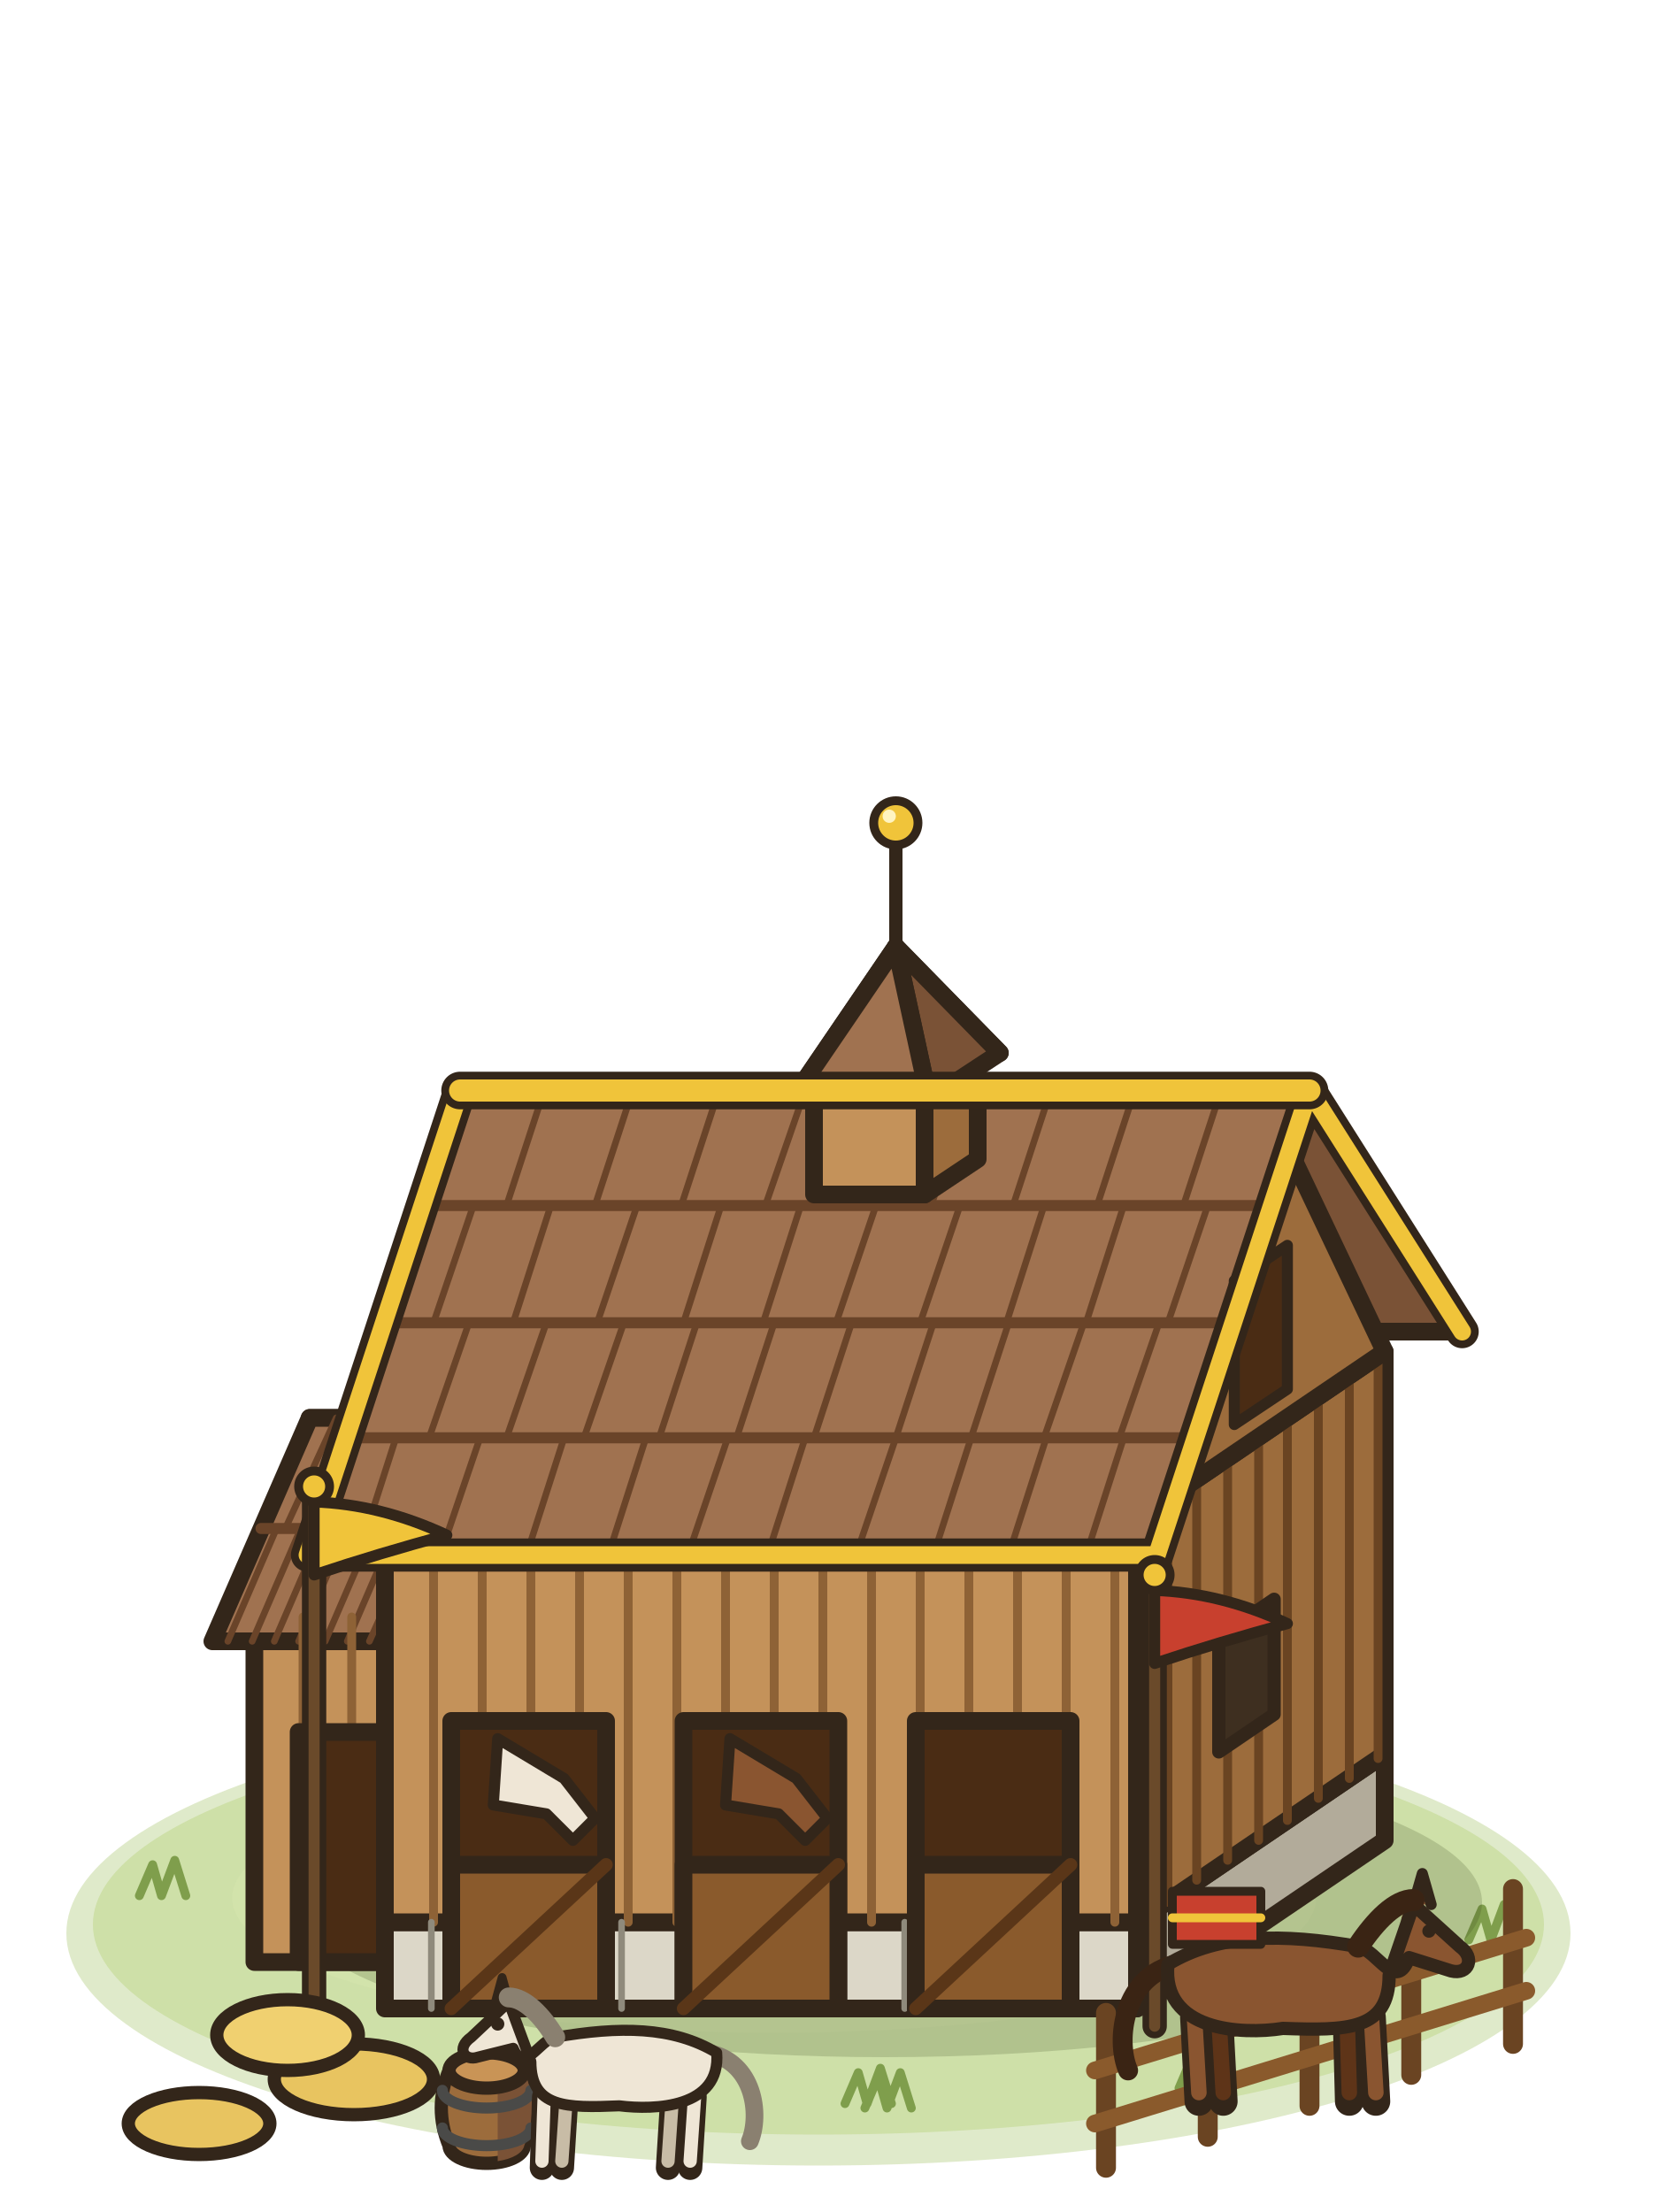
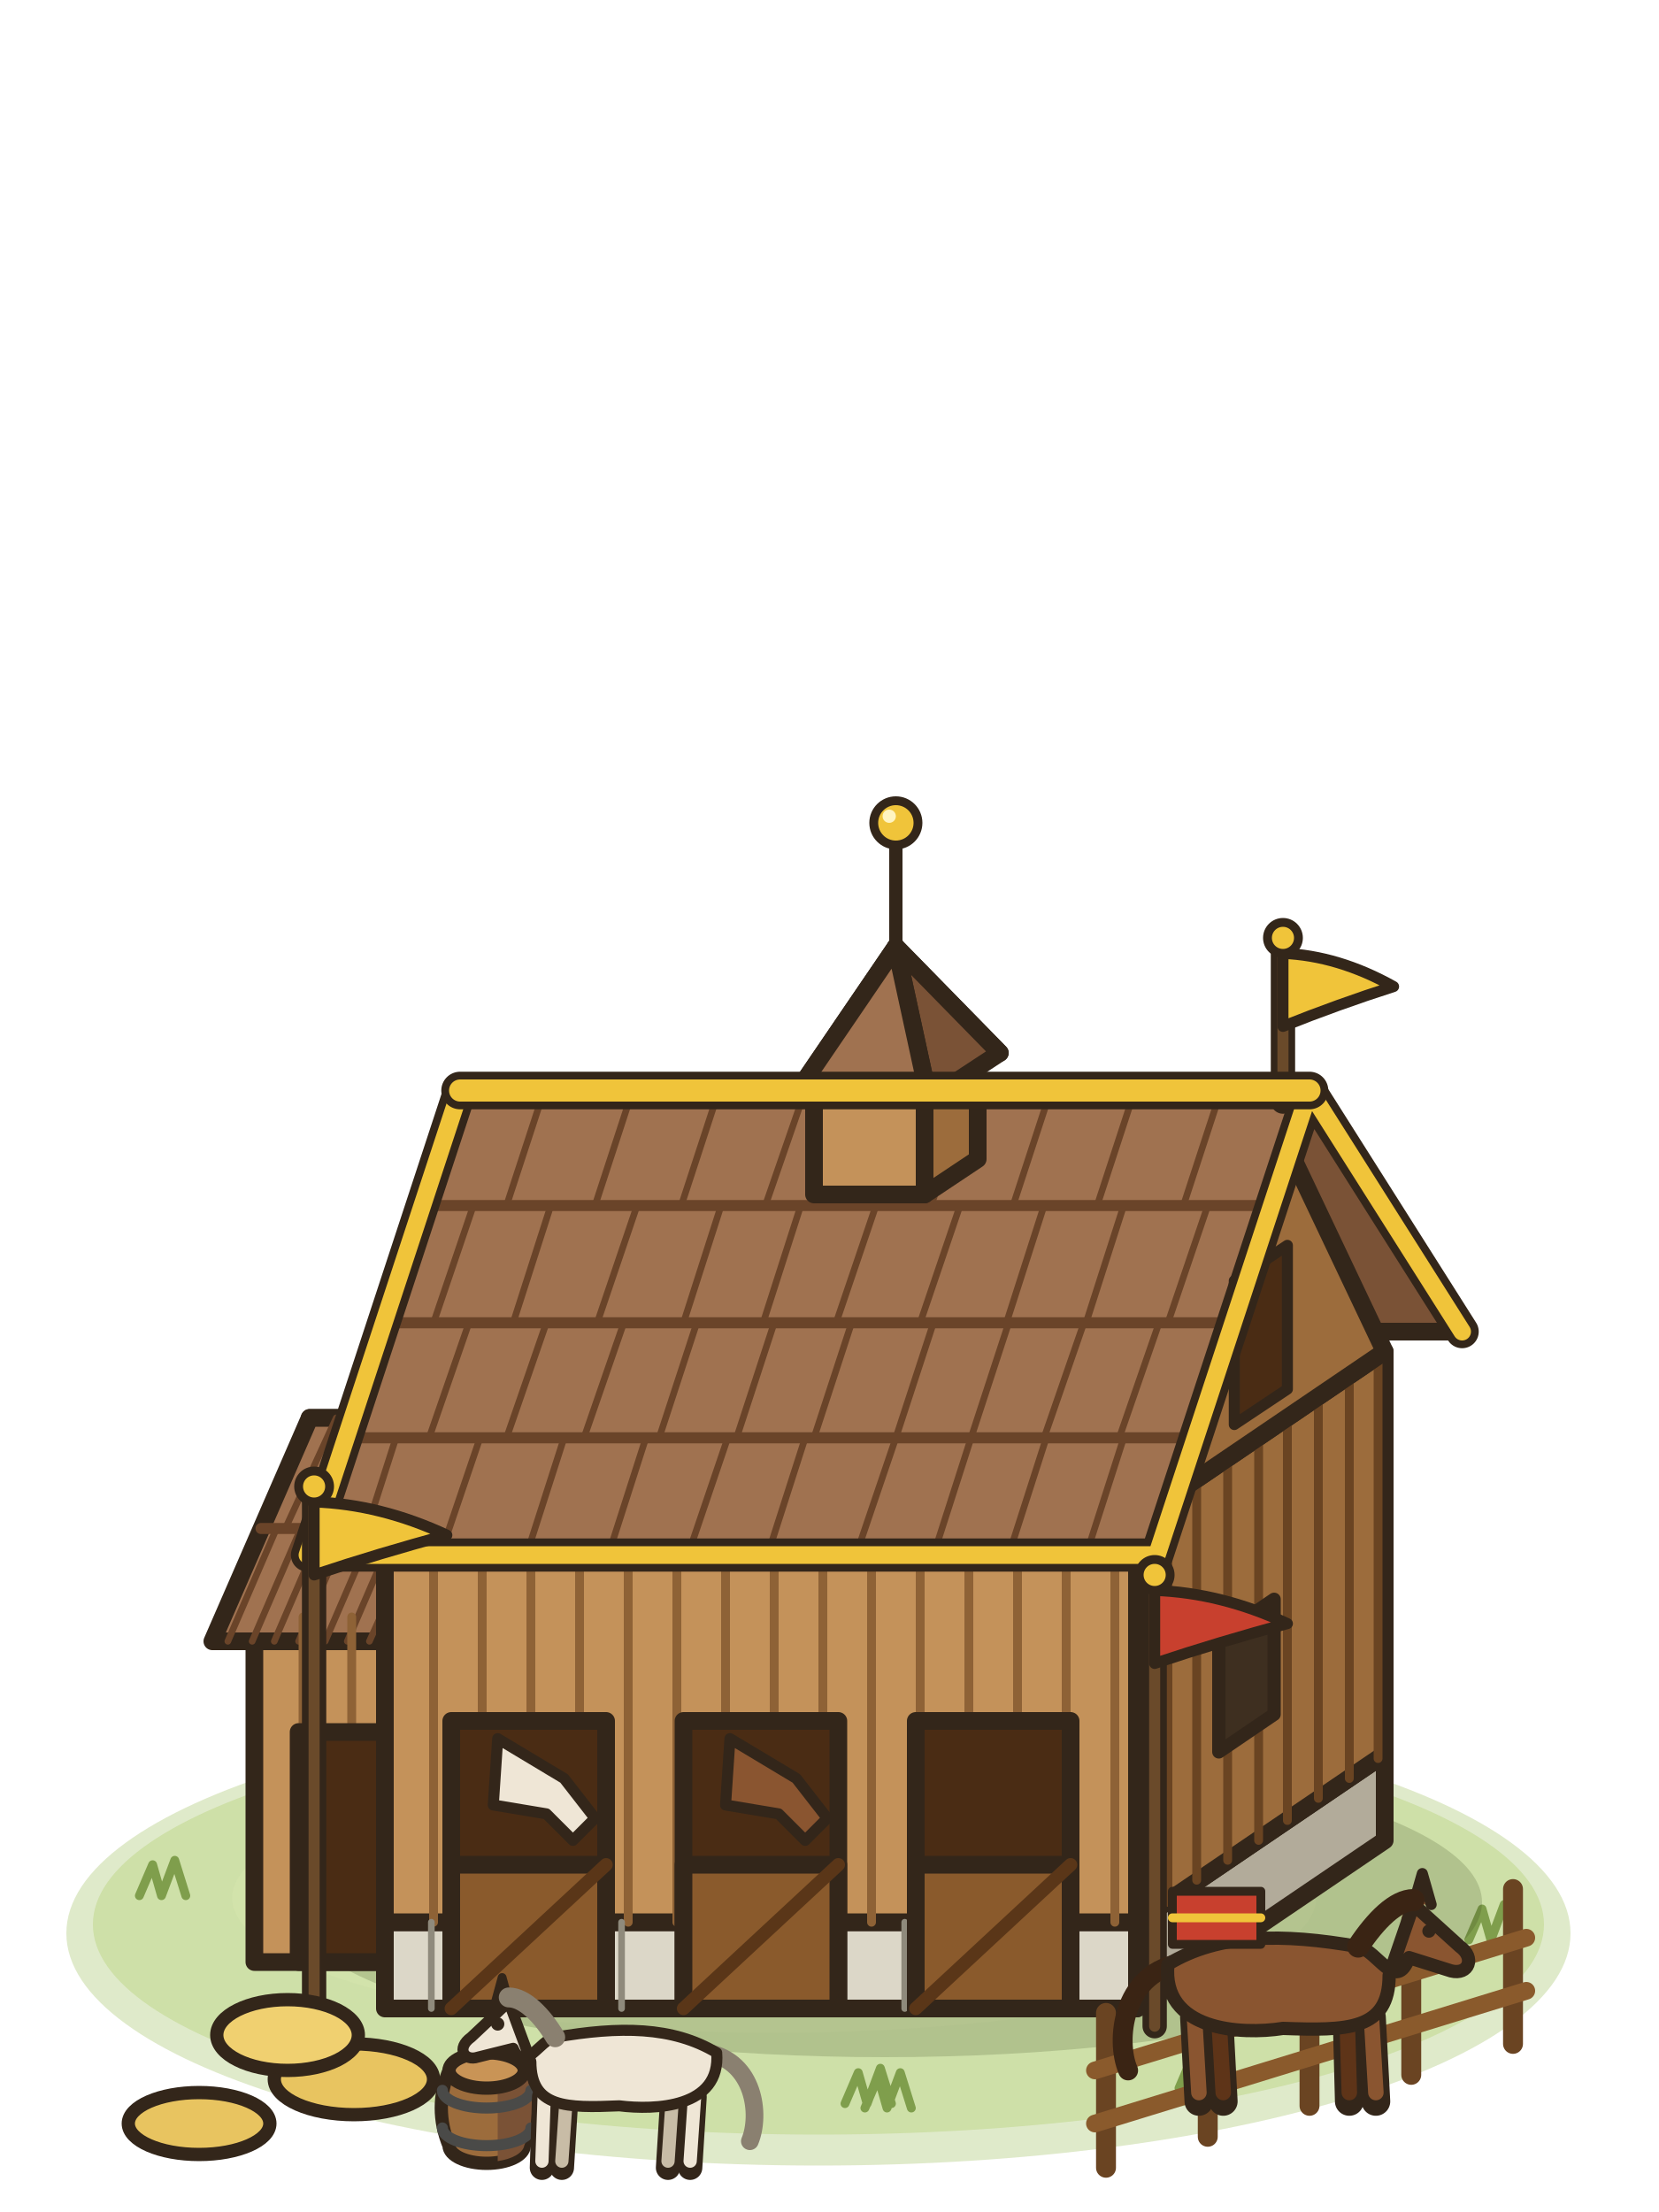
<svg xmlns="http://www.w3.org/2000/svg" viewBox="0 0 75 100">
  <g stroke="#33261a" stroke-width=".8" stroke-linejoin="round" stroke-linecap="round">
    <ellipse cx="37" cy="87.4" rx="34" ry="10.5" fill="#b9d08a" stroke="none" opacity=".45" />
    <ellipse cx="37" cy="87" rx="32.8" ry="9.5" fill="#c8dc9c" stroke="none" opacity=".75" />
    <ellipse cx="35" cy="85.8" rx="24.5" ry="6.1" fill="#d4e4ac" stroke="none" opacity=".7" />
    <path d="M38.2,95.1l.6-1.4,.4,1.4,.6-1.6,.5,1.6m-27.7-12.6l.6-1.4,.4,1.4,.6-1.6,.5,1.6m51.7,5.2l.6-1.4,.4,1.4,.6-1.6,.5,1.6m-29.4,7.6l.6-1.4,.4,1.4,.6-1.6,.5,1.6m9.7-15.7l.6-1.4,.4,1.4,.6-1.6,.5,1.6m.3,14.8l.6-1.4,.4,1.4,.6-1.6,.5,1.6m-49.1-8.7l.6-1.4,.4,1.4,.6-1.6,.5,1.6" fill="none" stroke="#7f9e4c" stroke-width=".4" />
    <ellipse cx="40" cy="86" rx="27" ry="7" fill="#2a3a10" stroke="none" opacity=".18" />
    <path d="M20.5,88.7l7.5-5.1,0-15.6-7.5,5.1Z" fill="#9c6c3c" />
    <path d="M11.5,88.7l9,0,0-15.6-9,0Z" fill="#c4925a" />
    <path d="M14,64.1l11.4,0,4.5,3.4-11.4,0Z" fill="#7a5236" />
    <path d="M20.5,73.1 28,68 24.2,64.1Z" fill="#9c6c3c" />
    <path d="M9.6,74.2l11.4,0,4.4-10.1-11.4,0Z" fill="#a07250" />
    <path d="M11.8,69.1l11.4,0" fill="none" stroke="#6a4429" stroke-width=".5" />
    <path d="M10.3,74.2l2.2-5.1m-1.1,5.1l2.2-5.1m-1.2,5.1l2.2-5.1m-1.1,5.1l2.2-5.1m-1,5.1l2.2-5.1m-1.2,5.1l2.2-5.1m-1.2,5.1l2.3-5.1m-1.2,5.1l2.2-5.1m-1.2,5.1l2.2-5.1m-1,5.1l2.2-5.1m-9.3,0l2.3-5m-1.1,5l2.2-5m-1.1,5l2.2-5m-1.1,5l2.3-5m-1.3,5l2.3-5m-1.2,5l2.2-5m-1.1,5l2.2-5m-1.2,5l2.2-5m-1.1,5l2.2-5m-1.2,5l2.3-5" fill="none" stroke="#6a4429" stroke-width=".3" />
    <path d="M29.9,67.5l-4.5-3.4" fill="none" stroke-width=".8" />
    <path d="M13.7,88.7l0-15.6m2.2,15.6l0-15.6m2.2,15.6l0-15.6" fill="none" stroke="#8e6236" stroke-width=".4" />
    <path d="M13.5,88.7l5,0,0-10.4-5,0Z" fill="#4a2c14" />
    <path d="M51.4,90.8l11.2-7.6,0-3.9-11.2,7.6Z" fill="#b2ab9a" />
    <path d="M17.4,90.8l34,0,0-3.9-34,0Z" fill="#dcd7c8" />
    <path d="M51.4,86.9l11.2-7.6,0-18.2-11.2,7.6Z" fill="#9c6c3c" />
    <path d="M17.4,86.9l34,0,0-18.2-34,0Z" fill="#c4925a" />
    <path d="M19.6,86.9l0-18.2m2.2,18.2l0-18.2m2.2,18.2l0-18.2m2.2,18.2l0-18.2m2.2,18.2l0-18.2m2.2,18.2l0-18.2m2.2,18.2l0-18.2m2.2,18.2l0-18.2m2.2,18.2l0-18.2m2.2,18.2l0-18.2m2.2,18.2l0-18.2m2.2,18.2l0-18.2m2.2,18.2l0-18.2m2.2,18.2l0-18.2m2.2,18.2l0-18.2" fill="none" stroke="#8e6236" stroke-width=".4" />
    <path d="M52.8,86l0-18.2m1.3,17.2l0-18.2m1.4,17.3l0-18.2m1.4,17.3l0-18.2m1.3,17.3l0-18.2m1.4,17.2l0-18.2m1.4,17.3l0-18.2m1.3,17.3l0-18.2" fill="none" stroke="#6a4422" stroke-width=".4" />
    <path d="M17.4,69.3l34,0" fill="none" stroke="#5a3618" stroke-width="1" />
    <path d="M19.5,90.8l0-3.9m4.5,3.9l0-3.9m4.1,3.9l0-3.9m4,3.9l0-3.9m3.8,3.9l0-3.9m5,3.9l0-3.9m3.5,3.9l0-3.9m3.3,3.9l0-3.9" fill="none" stroke="#8f8a7c" stroke-width=".3" />
    <path d="M20.4,90.8l7,0,0-13-7,0Z" fill="#4a2c14" />
    <path d="M20.4,90.8l7,0,0-6.5-7,0Z" fill="#8a5a2c" />
    <path d="M20.4,90.8l7-6.5" fill="none" stroke="#5a3618" stroke-width=".6" />
    <path d="M30.9,90.8l7,0,0-13-7,0Z" fill="#4a2c14" />
    <path d="M30.9,90.8l7,0,0-6.5-7,0Z" fill="#8a5a2c" />
    <path d="M30.9,90.8l7-6.5" fill="none" stroke="#5a3618" stroke-width=".6" />
    <path d="M41.4,90.8l7,0,0-13-7,0Z" fill="#4a2c14" />
    <path d="M41.4,90.8l7,0,0-6.5-7,0Z" fill="#8a5a2c" />
    <path d="M41.4,90.8l7-6.5" fill="none" stroke="#5a3618" stroke-width=".6" />
    <path d="M32.8,81.6l.2-3,3,1.8,1.4,1.8-1,1-1.2-1.2Z" fill="#8a5530" stroke-width=".5" />
    <path d="M22.3,81.6l.2-3,3,1.8,1.4,1.8-1,1-1.2-1.2Z" fill="#efe6d6" stroke-width=".5" />
    <path d="M55.1,79.2l2.5-1.7,0-5.2-2.5,1.7Z" fill="#3e2f20" stroke-width=".6" />
    <path d="M20.8,49.3l38.4,0,6.9,10.9-38.4,0Z" fill="#7a5236" />
    <path d="M51.4,68.7 62.6,61.1 57,49.3Z" fill="#9c6c3c" />
    <path d="M13.9,70.3l38.4,0,6.9-21-38.4,0Z" fill="#a07250" />
    <path d="M15.6,65l38.4,0m-36.7-5.2l38.4,0m-36.6-5.3l38.4,0" fill="none" stroke="#6a4429" stroke-width=".5" />
    <path d="M16.2,70.3l1.7-5.3m2,5.3l1.8-5.3m2.1,5.3l1.7-5.3m2,5.3l1.7-5.3m1.9,5.3l1.8-5.3m1.8,5.3l1.7-5.3m2.3,5.3l1.8-5.3m1.7,5.3l1.7-5.3m1.7,5.3l1.7-5.3m1.8,5.3l1.7-5.3m-31.4,0l1.8-5.2m1.7,5.2l1.8-5.2m1.7,5.2l1.8-5.2m1.6,5.2l1.7-5.2m1.8,5.2l1.7-5.2m1.8,5.2l1.7-5.2m2,5.2l1.7-5.2m1.7,5.2l1.7-5.2m1.6,5.2l1.8-5.2m1.6,5.2l1.8-5.2m-32.8,0l1.8-5.3m1.8,5.3l1.7-5.3m2.1,5.3l1.8-5.3m2.1,5.3l1.7-5.3m1.9,5.3l1.7-5.3m1.6,5.3l1.8-5.3m2,5.3l1.8-5.3m2.1,5.3l1.7-5.3m1.9,5.3l1.7-5.3m2,5.3l1.8-5.3m-31.7,0l1.7-5.2m2.3,5.2l1.7-5.2m2.2,5.2l1.7-5.2m2.1,5.2l1.8-5.2m2.2,5.2l1.8-5.2m1.7,5.2l1.7-5.2m2,5.2l1.7-5.2m2.1,5.2l1.7-5.2m2.2,5.2l1.7-5.2" fill="none" stroke="#6a4429" stroke-width=".3" />
    <path d="M66.1,60.2 59.2,49.3" fill="none" stroke-width=".8" />
+     <path d="M58,49.8l0-7" fill="none" stroke="#33261a" stroke-width="1.1" />
+     <path d="M58,49.8l0-7" fill="none" stroke="#6a4a2a" stroke-width=".5" />
+     <path d="M58,43.1Q60.5,43.2 63,44.6Q60.5,45.4 58,46.4Z" fill="#f0c43a" stroke-width=".5" />
+     <circle cx="58" cy="42.4" r=".7" fill="#f0c43a" stroke-width=".4" />
    <path d="M55.8,64.4l2.4-1.6,0-6.5-2.4,1.6Z" fill="#4a2c14" stroke-width=".5" />
    <path d="M41.8,54l2.4-1.6,0-5.2-2.4,1.6Z" fill="#9c6c3c" />
    <path d="M36.8,54l5,0,0-5.2-5,0Z" fill="#c4925a" />
    <path d="M39,47.6l6.2,0-4.7-4.8,0,0Z" fill="#7a5236" />
    <path d="M35.8,49.7l3.2-2.1,1.5-4.8Z" fill="#a07250" />
    <path d="M42,49.7l3.2-2.1-4.7-4.8Z" fill="#7a5236" />
    <path d="M35.8,49.7l6.2,0-1.5-6.9,0,0Z" fill="#a07250" />
    <path d="M40.5,42.8l0-5" fill="none" stroke-width=".6" />
    <circle cx="40.5" cy="37.2" r="1" fill="#f0c43a" stroke-width=".4" />
    <circle cx="40.2" cy="36.9" r=".3" fill="#fff4c0" stroke="none" />
    <path d="M13.9,70.3l38.4,0m-38.4,0l6.9-21m31.5,21l6.9-21,6.9,10.9" fill="none" stroke="#33261a" stroke-width="1.5" />
    <path d="M13.9,70.3l38.4,0m-38.4,0l6.9-21m31.5,21l6.9-21,6.9,10.9" fill="none" stroke="#f0c43a" stroke-width=".8" />
    <path d="M20.8,49.3l38.4,0" fill="none" stroke="#33261a" stroke-width="1.7" />
    <path d="M20.8,49.3l38.4,0" fill="none" stroke="#f0c43a" stroke-width="1" />
    <path d="M14.2,91.6l0-24" fill="none" stroke="#33261a" stroke-width="1.1" />
    <path d="M14.2,91.6l0-24" fill="none" stroke="#6a4a2a" stroke-width=".5" />
    <path d="M14.2,67.9Q17.2,68 20.2,69.4Q17.2,70.2 14.2,71.2Z" fill="#f0c43a" stroke-width=".5" />
    <circle cx="14.2" cy="67.2" r=".7" fill="#f0c43a" stroke-width=".4" />
    <path d="M52.2,91.6l0-20" fill="none" stroke="#33261a" stroke-width="1.1" />
    <path d="M52.2,91.6l0-20" fill="none" stroke="#6a4a2a" stroke-width=".5" />
    <path d="M52.2,71.9Q55.2,72 58.2,73.4Q55.2,74.2 52.2,75.2Z" fill="#c8402e" stroke-width=".5" />
    <circle cx="52.2" cy="71.2" r=".7" fill="#f0c43a" stroke-width=".4" />
    <ellipse cx="16" cy="94" rx="3.6" ry="1.6" fill="#e8c460" stroke-width=".6" />
    <ellipse cx="13" cy="92" rx="3.2" ry="1.6" fill="#f0d070" stroke-width=".6" />
    <path d="M50,98l0-7m4.6,5.6l0-7m4.6,5.6l0-7m4.6,5.6l0-7m4.6,5.6l0-7" fill="none" stroke="#6a4422" stroke-width=".9" />
    <path d="M49.5,93.6 69,87.6M49.5,96 69,90" fill="none" stroke="#8a5a2c" stroke-width=".8" />
    <path d="M53.2,88.8C50.8,89.3 50.4,92.2 51,93.6" fill="none" stroke="#3a2414" stroke-width=".9" />
    <path d="M54,91.2l.2,3.8" fill="none" stroke="#33261a" stroke-width="1.3" />
    <path d="M54,91.2l.2,3.4" fill="none" stroke="#8a5530" stroke-width=".7" />
    <path d="M55.1,91.2l.2,3.8m5.6-3.8l.1,3.8" fill="none" stroke="#33261a" stroke-width="1.3" />
    <path d="M55.1,91.2l.2,3.4m5.6-3.4l.1,3.4" fill="none" stroke="#5e3418" stroke-width=".7" />
    <path d="M62,91.2l.2,3.8" fill="none" stroke="#33261a" stroke-width="1.3" />
    <path d="M62,91.2l.2,3.4" fill="none" stroke="#8a5530" stroke-width=".7" />
    <path d="M52.8,88.8C52.5,91.8 56.1,92 58,91.7C60.9,91.8 62.8,91.8 62.8,89.3L63.9,86.1L66,88C66.7,88.5 66.4,89.3 65.6,89.1L63.7,88.5C63.1,90.1 62.3,88.2 61.4,88C58,87.4 55.1,87.4 52.8,88.8Z" fill="#8a5530" stroke-width=".6" />
    <path d="M63.9,86.1l.4-1.4,.4,1.4" fill="#8a5530" stroke-width=".5" />
    <path d="M61.4,88C62.2,86.8 63.1,85.9 63.9,85.9" fill="none" stroke="#3a2414" stroke-width="1" />
    <circle cx="64.6" cy="87.3" r=".3" fill="#33261a" stroke="none" />
    <ellipse cx="9" cy="96" rx="3.2" ry="1.4" fill="#e8c460" stroke-width=".6" />
    <path d="M20.3,93.6Q19.6,95.3 20.3,97A1.7,.8 0 0 0 23.7,97Q24.4,95.3 23.7,93.6Z" fill="#9c6c3c" stroke-width=".6" />
    <path d="M22.5,94.1L22.5,97.7A1.7,.8 0 0 0 23.7,97Q24.4,95.3 23.7,93.6Z" fill="#7a5236" stroke="none" />
    <path d="M20,96.2A2,.8 0 0 0 24,96.2M20,94.5A2,.8 0 0 0 24,94.5" fill="none" stroke="#4a4a48" stroke-width=".5" />
    <ellipse cx="22" cy="93.6" rx="1.7" ry=".8" fill="#c99456" stroke-width=".6" />
    <path d="M32,92.8C34.1,93.2 34.4,95.6 33.9,96.8" fill="none" stroke="#8a8070" stroke-width=".8" />
    <path d="M31.4,94.8L31.2,98" fill="none" stroke="#33261a" stroke-width="1.1" />
    <path d="M31.4,94.8l-.2,2.9" fill="none" stroke="#efe6d6" stroke-width=".6" />
    <path d="M30.4,94.8l-.2,3.2m-4.6-3.2l-.2,3.2" fill="none" stroke="#33261a" stroke-width="1.1" />
    <path d="M30.4,94.8l-.2,2.9m-4.6-2.9l-.2,2.9" fill="none" stroke="#c8bca6" stroke-width=".6" />
    <path d="M24.6,94.8L24.5,98" fill="none" stroke="#33261a" stroke-width="1.1" />
    <path d="M24.6,94.8l-.1,2.9" fill="none" stroke="#efe6d6" stroke-width=".6" />
    <path d="M32.4,92.8C32.6,95.3 29.6,95.4 28,95.2C25.6,95.3 24,95.3 24,93.2L23,90.5L21.3,92.1C20.6,92.6 21,93.2 21.6,93L23.2,92.6C23.7,93.8 24.4,92.2 25.1,92.1C28,91.6 30.4,91.6 32.4,92.8Z" fill="#efe6d6" stroke-width=".5" />
    <path d="M23,90.5l-.3-1.1-.3,1.1" fill="#efe6d6" stroke-width=".4" />
    <path d="M25.1,92.1C24.5,91.1 23.7,90.3 23,90.3" fill="none" stroke="#8a8070" stroke-width=".9" />
    <circle cx="22.5" cy="91.5" r=".3" fill="#33261a" stroke="none" />
    <path d="M53,85.5h4v2.4h-4z" fill="#c8402e" stroke-width=".4" />
    <path d="M53,86.7l4,0" fill="none" stroke="#f0c43a" stroke-width=".4" />
  </g>
</svg>
